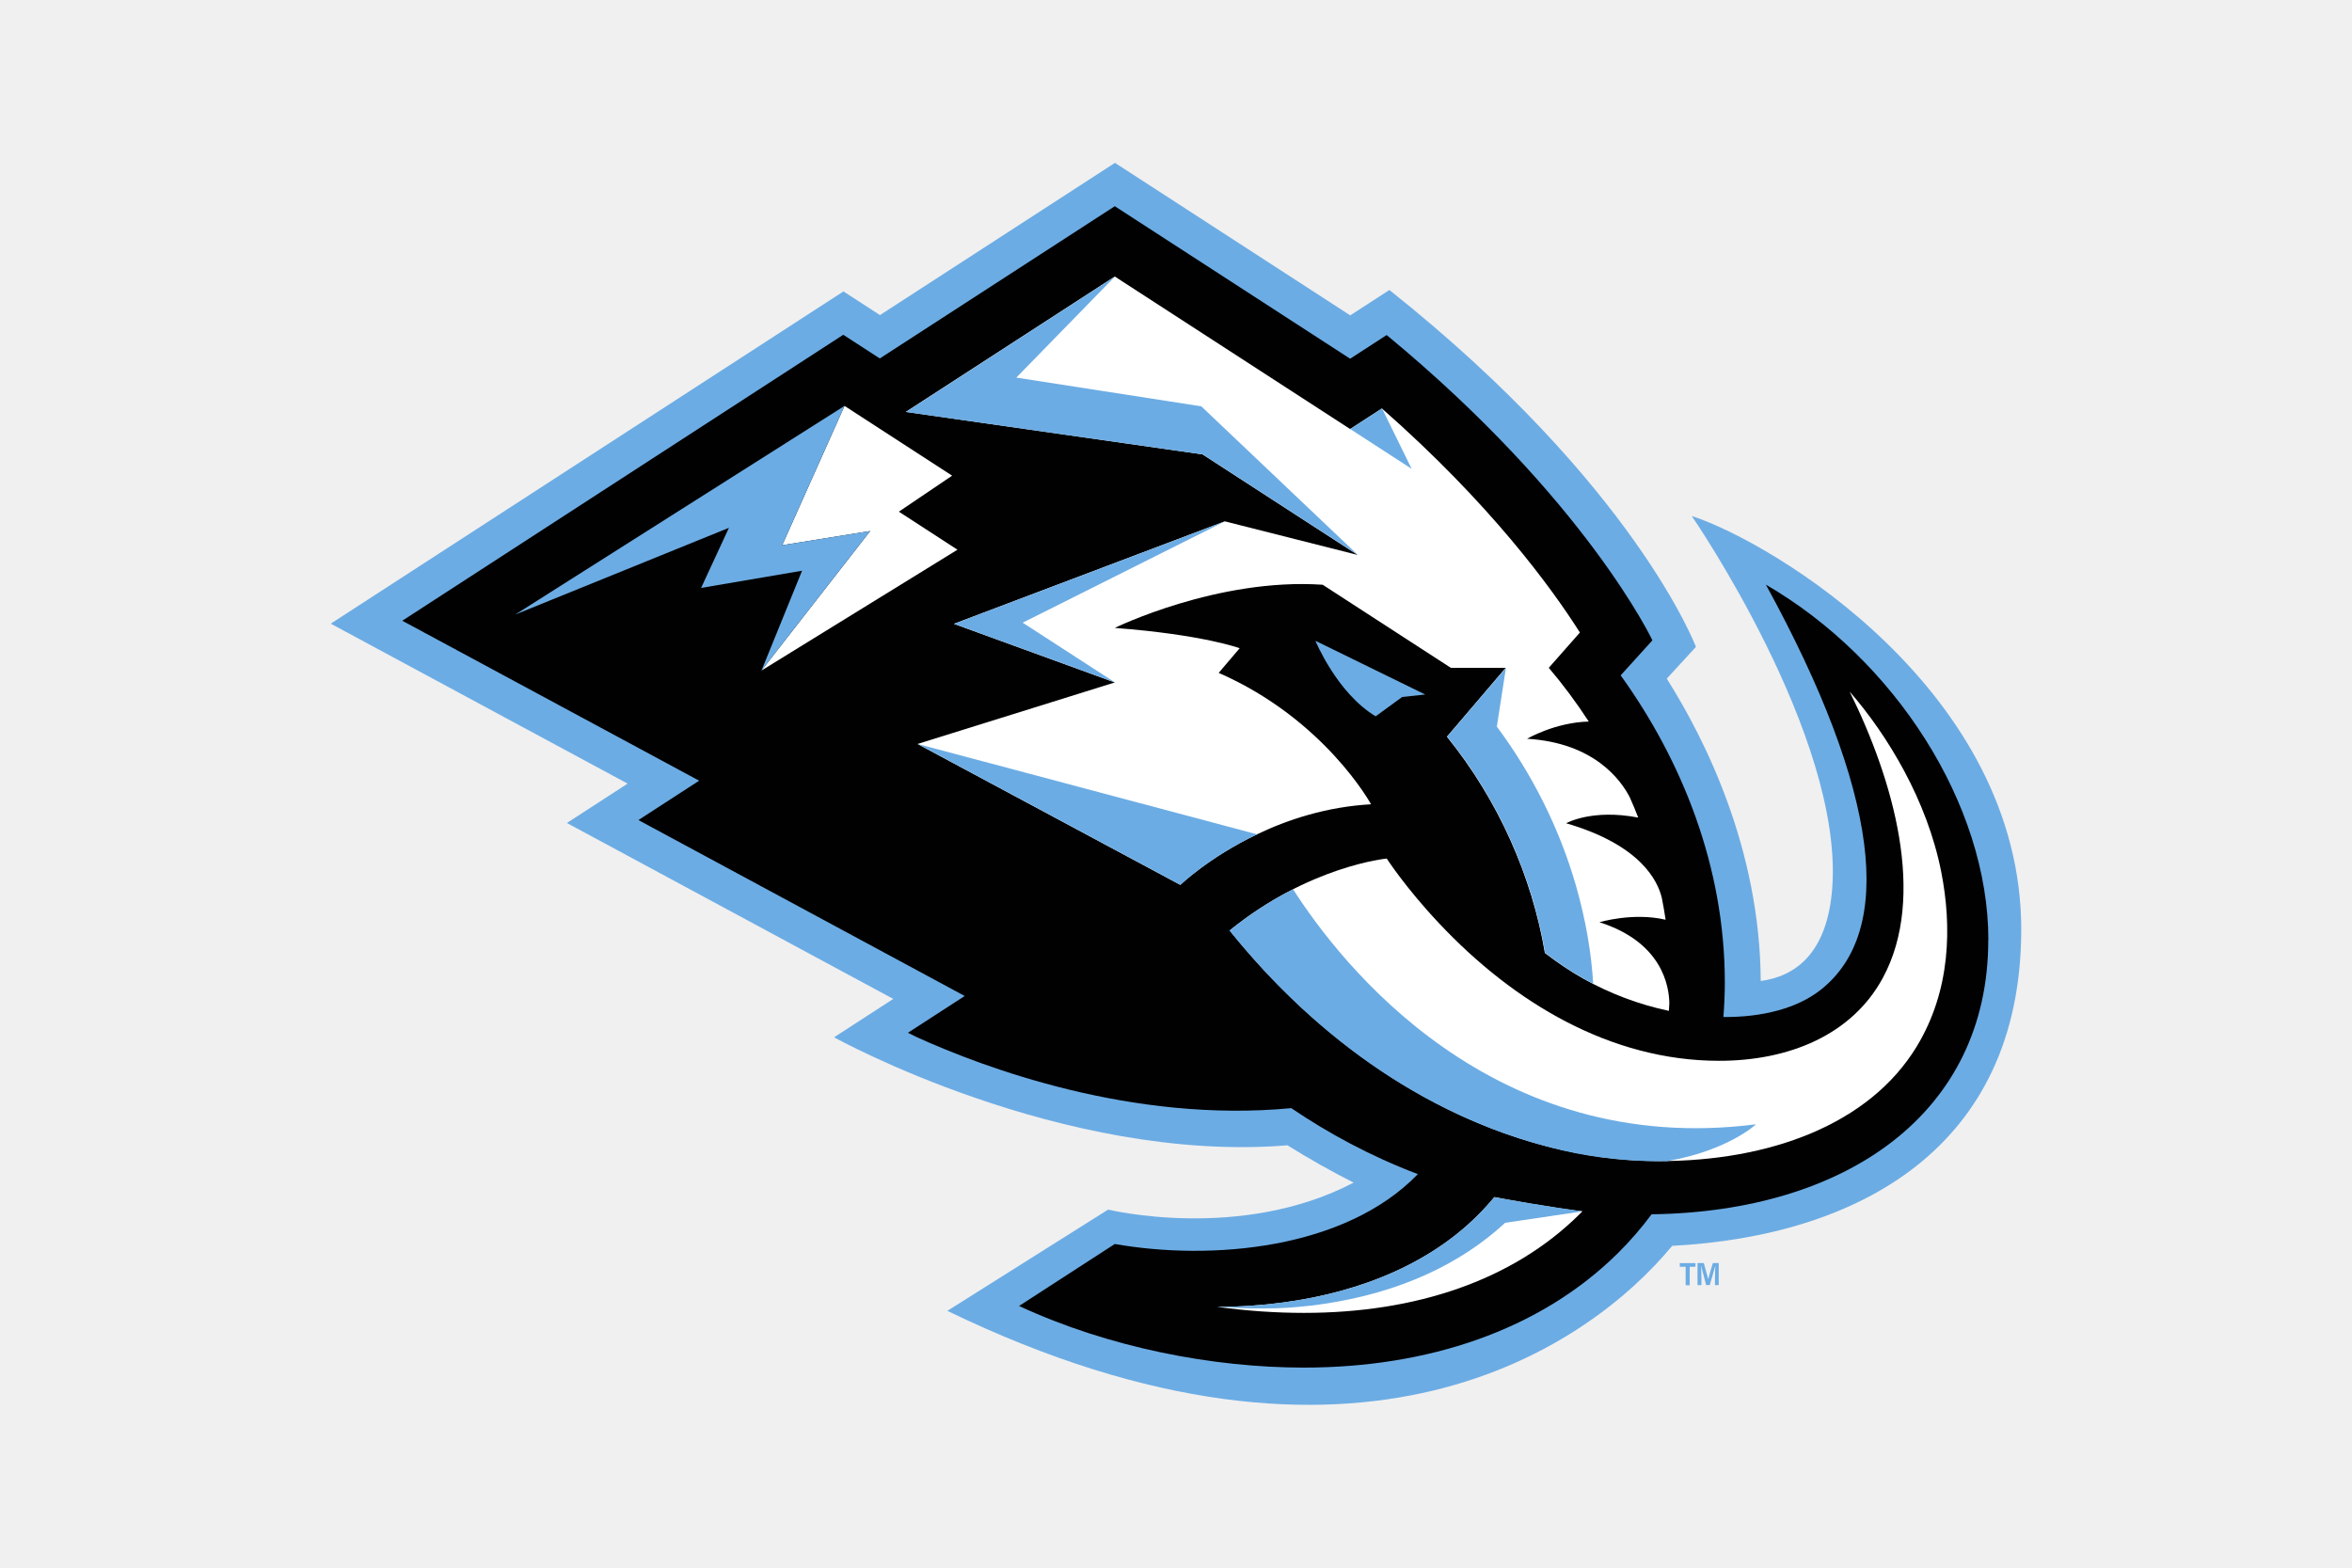
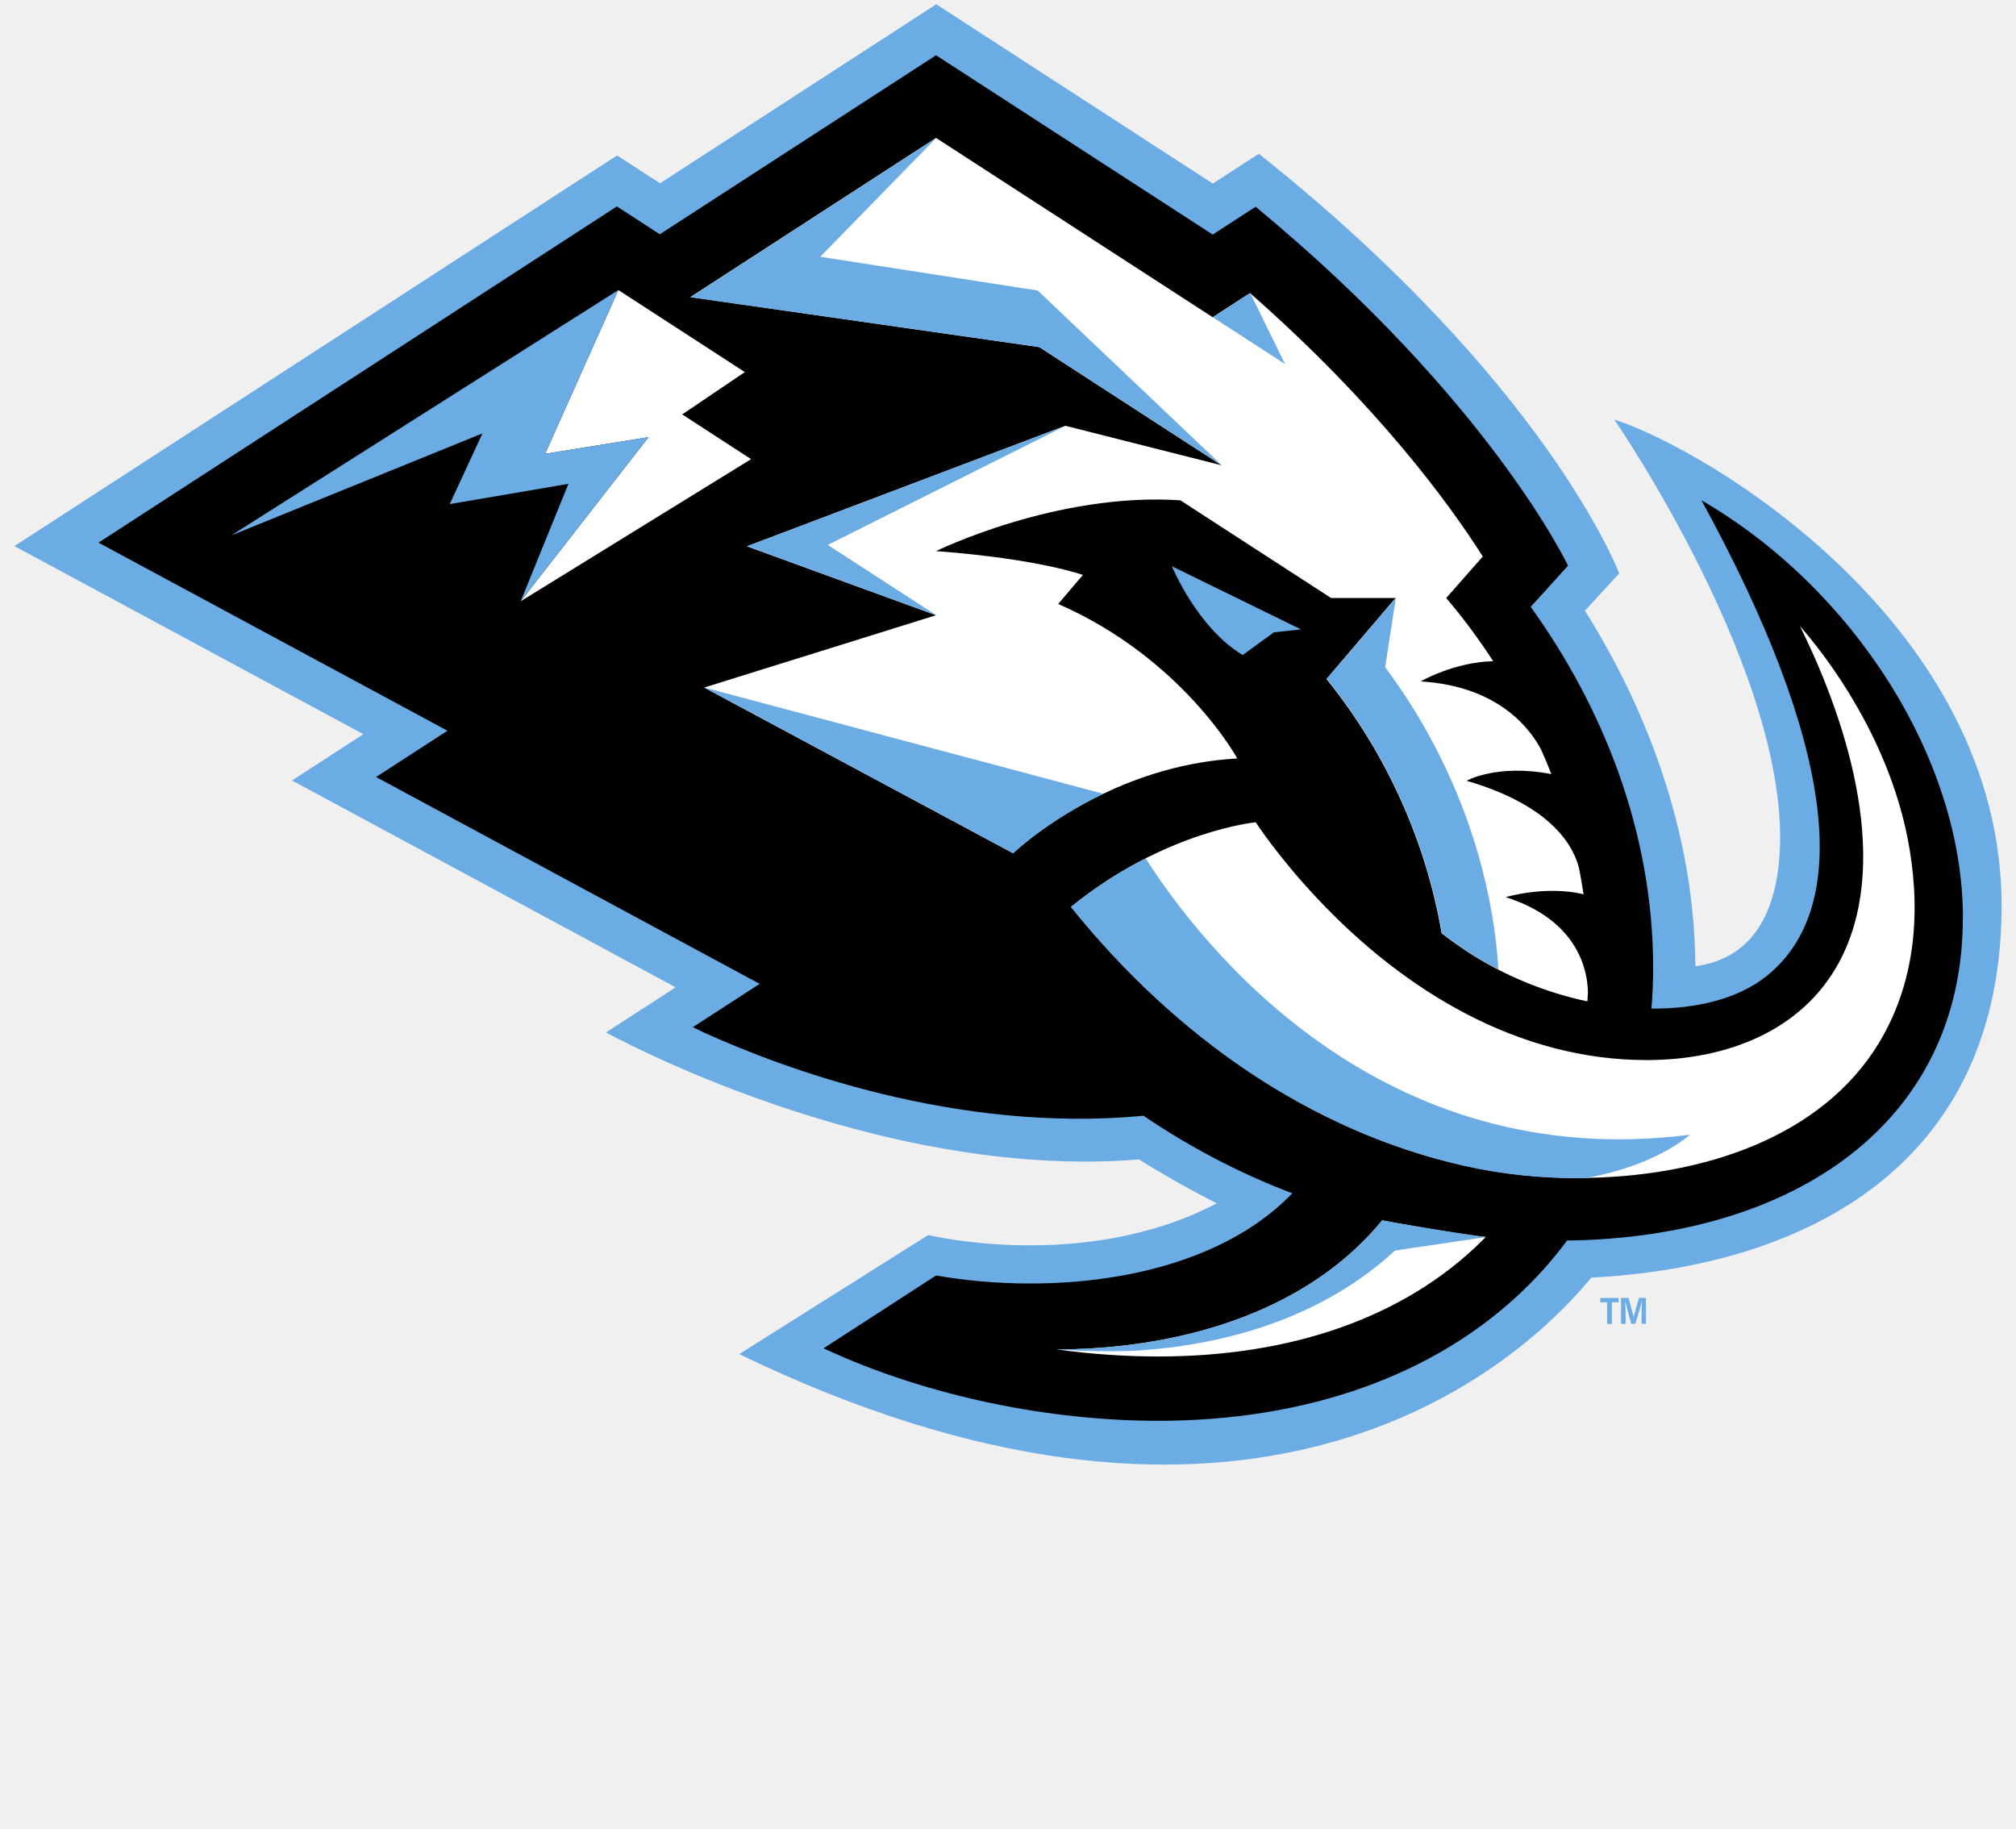
- <svg xmlns="http://www.w3.org/2000/svg" viewBox="0 0 960 640">
+ <svg xmlns="http://www.w3.org/2000/svg" viewBox="130 65 700 635">
  <path fill="#6cace4" d="M825 380.216c.506-97.99-101.813-158.985-134.484-169.555 0 0 61.905 89.845 57.346 151.781-2.026 27.33-15.558 36.2-29.198 38.045-.289-53.755-22.613-98.533-38.35-123.438l11.902-12.959s-24.747-65.882-125.112-145.7l-15.992 10.353-96.023-62.262-95.915 62.153-14.906-9.665L135 254.606l121.17 65.303-24.785 16.072L364.601 407.8l-24.169 15.674s92.985 51.584 185.064 44.09a350 350 0 0 0 26.991 15.24c-46.13 24.181-100.184 11.005-100.184 11.005l-65.632 41.34c168.168 81.41 262.237 14.152 295.85-26.535 76.123-4.054 142.008-40 142.478-128.36z" />
  <path fill="#010101" d="M811.576 383.763c0-55.456-38.315-114.64-90.813-145.084 46.564 84.958 52.86 141.392 22.359 165.428-9.551 7.53-23.77 11.222-39.69 11.077.362-4.67.579-9.376.579-14.118 0-47.529-17.692-90.859-42.512-125.356l12.953-14.299s-27.063-57.41-108.47-124.632l-14.906 9.665-96.06-62.261-95.914 62.153-14.907-9.666-179.998 116.741 121.169 65.303-24.784 16.072 133.181 71.82-23.192 15.021 3.763 1.846c27.207 12.344 87.846 35.113 152.718 28.923 15.051 10.208 32.273 19.584 51.666 26.932-29.704 30.77-84.301 35.44-123.702 28.525l-39.075 25.303c36.724 17.05 79.272 25.158 116.249 25.158 50.363 0 96.204-15.095 128.151-46.697 5.066-4.995 9.624-10.316 13.785-15.89 79.416-1.05 137.414-41.268 137.414-111.964z" />
  <path fill="#fff" d="M652.888 376.487s13.604-4.127 26.955-1.014c-.435-3.004-.977-5.973-1.556-8.94-1.664-6.915-8.611-21.575-39.039-30.444 0 0 10.42-5.973 29.415-2.317-1.086-2.787-2.207-5.538-3.437-8.253-3.51-6.842-14.364-22.262-41.934-23.928 0 0 11.47-6.696 25.182-7.022-5.065-7.783-10.528-15.13-16.317-21.937l12.699-14.407c-11.469-18.099-36.398-52.415-80.827-91.474l-12.953 8.398-96.06-62.262-85.313 55.276 121.132 17.34 63.316 41.048-54.234-13.719-110.568 41.846 65.667 23.927-80.501 25.122 107.239 57.52s11.65-11.258 31.296-20.633c12.555-6.009 28.402-11.258 46.565-12.272 0 0-18.923-34.714-62.195-53.646l8.575-10.063s-15.124-5.575-50.979-8.29c0 0 41.825-20.525 84.844-17.629l52.317 33.918h22.396l-23.988 28.127c21.13 26.135 34.697 57.158 39.98 88.29 5.174 3.981 10.384 7.492 15.594 10.424a124 124 0 0 0 35.022 13.213c.073-1.05.109-2.1.181-3.15-.108-6.914-2.894-24.905-28.582-33.049zM609.906 488.74a87 87 0 0 1-2.93 3.403c-20.805 23.203-51.486 35.33-83.035 39.565a201 201 0 0 1-27.027 1.81c12.012 1.665 23.915 2.461 35.312 2.461 45.587 0 85.097-13.176 112.45-40.253.397-.398.795-.832 1.193-1.23-9.66-.942-33.865-5.322-35.963-5.792z" />
  <path fill="#6cace4" d="m554.224 226.551-63.895-60.669-75.509-11.728 40.269-41.267-85.314 55.312 121.133 17.303zM499.99 212.833 389.42 254.678l65.668 23.928-37.664-24.398zM551.112 175.151l25.073 16.253-12.084-24.65zM481.826 361.247s11.65-11.258 31.296-20.633l-138.535-36.887zM630.673 389.012c5.174 3.981 10.384 7.493 15.594 10.425 1.34.76 2.678 1.448 4.016 2.136-.759-12.779-3.075-26.136-7.019-39.964-6.729-23.384-17.8-45.466-32.309-64.977l3.727-24.036-23.988 28.127c21.093 26.135 34.697 57.121 39.979 88.29M645.905 494.531s-15.63-2.136-36.036-5.792a86 86 0 0 1-2.93 3.403c-20.804 23.203-51.485 35.33-83.035 39.565a201 201 0 0 1-27.026 1.81s16.245 1.194 28.835.362a208 208 0 0 0 4.85-.398c1.374-.145 2.748-.29 4.087-.435h.253c2.026-.253 4.016-.507 6.042-.832 30.465-4.598 55.212-16.18 73.411-33.014z" />
  <path fill="#fff" d="M501.87 379.89c32.563-26.425 64.148-29.393 64.148-29.393s7.598 11.837 21.419 26.497c30.356 32.29 69.937 56.072 114.259 56.072 28.365 0 54.126-10.46 66.789-33.809 18.09-33.339 4.161-81.194-13.532-116.922 15.594 17.918 31.658 44.56 37.375 73.555 4.378 22.154 3.98 48.362-10.022 71.384-19.465 32-60.313 46.733-104.96 46.733-60.422 0-125.474-32.144-175.44-94.153" />
  <path fill="#6cace4" d="M527.812 363.022c-8.177 4.127-17.04 9.63-25.978 16.87 36.29 45.066 82.781 77.645 136.582 89.916 12.916 2.933 27.352 4.49 42.042 4.236 25.073-4.417 36.29-15.059 36.29-15.059-107.71 13.792-169.399-65.375-188.972-95.963M536.93 261.63s8.72 21.284 24.566 30.805l10.818-7.892 9.407-1.013-44.756-21.9z" />
  <path fill="#fff" d="M355.194 216.778 310.8 273.755l79.996-49.339-23.916-15.529 21.745-14.697-43.923-28.488-25.435 56.868z" />
  <path fill="#6cace4" d="m286.162 240.018 41.209-7.023-16.57 40.76 44.393-56.977-35.927 5.792 25.435-56.868-134.375 85.175 87.195-35.402zM692.035 515.672v1.484h-2.351v7.53h-1.665v-7.53h-2.388v-1.484h6.441zm7.96 9.013v-3.04c0-2.39.109-3.91.145-4.743h-.073c-.651 2.317-1.483 5.358-2.207 7.711h-1.483c-.687-2.57-1.447-5.394-2.026-7.747h-.072c.072.833.18 2.425.18 5.466v2.317h-1.591v-9.014h2.568c.652 2.281 1.34 4.887 1.773 6.517h.036c.398-1.593 1.23-4.345 1.882-6.517h2.388v9.014h-1.592z" />
</svg>
